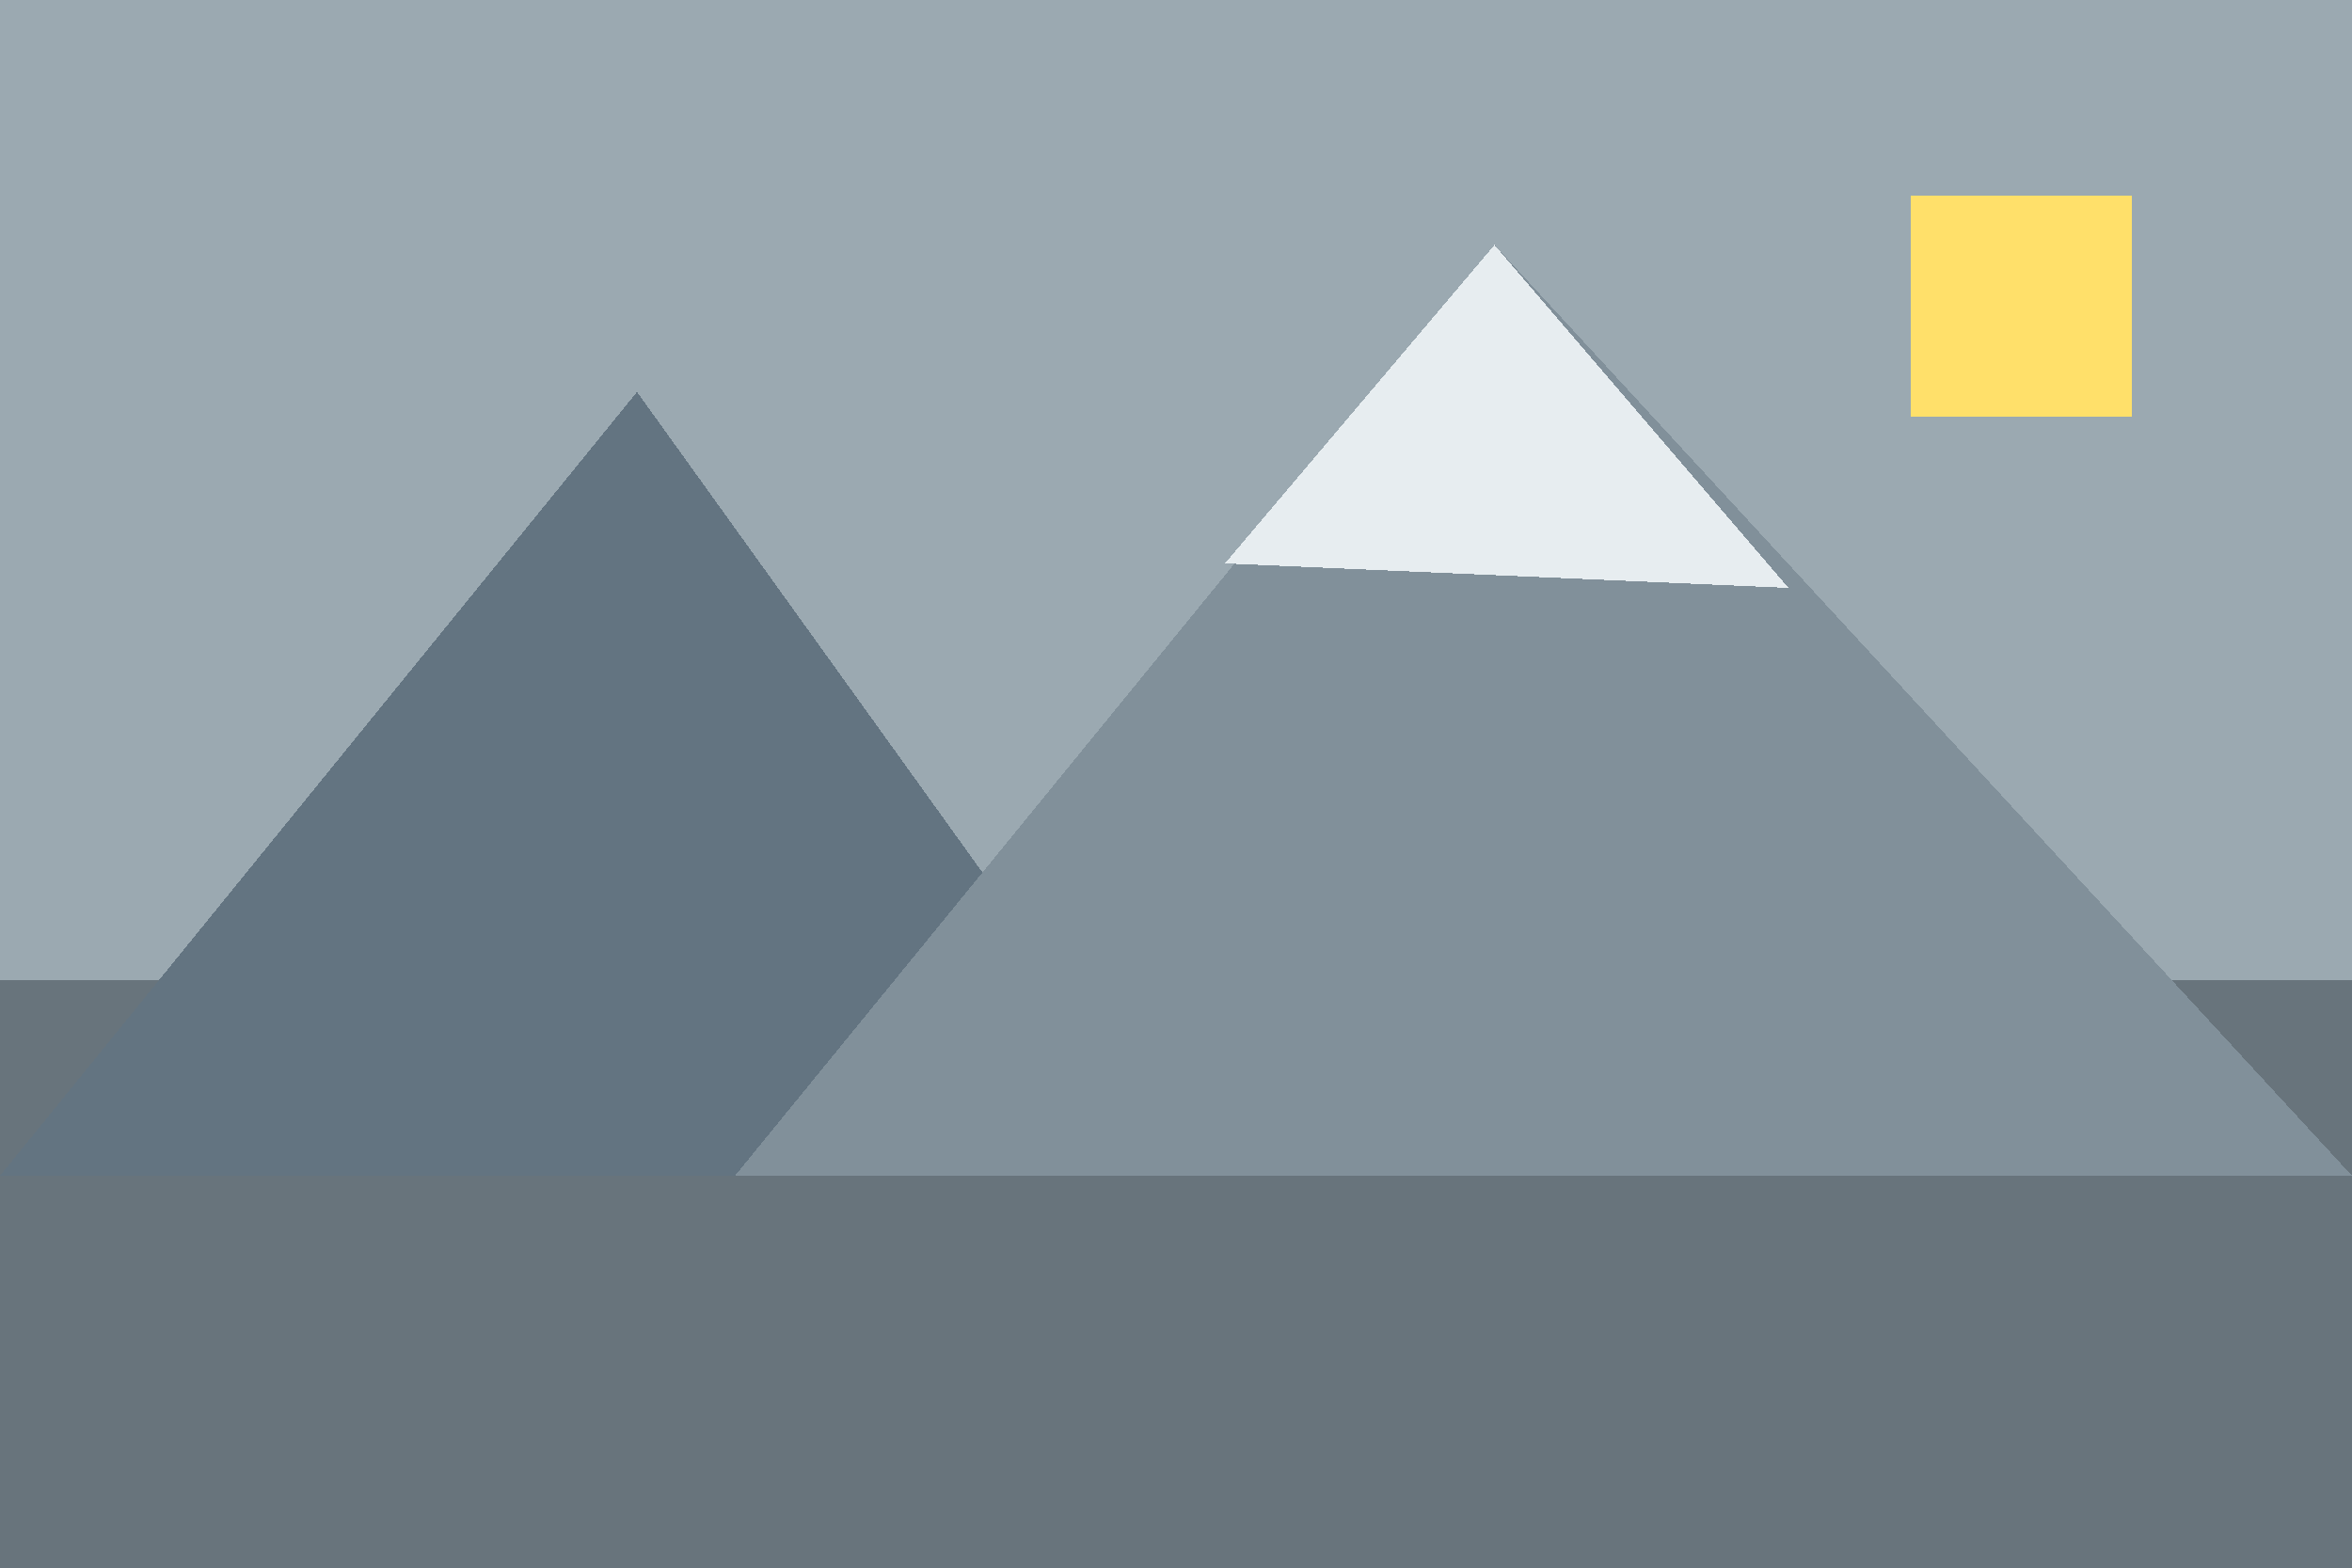
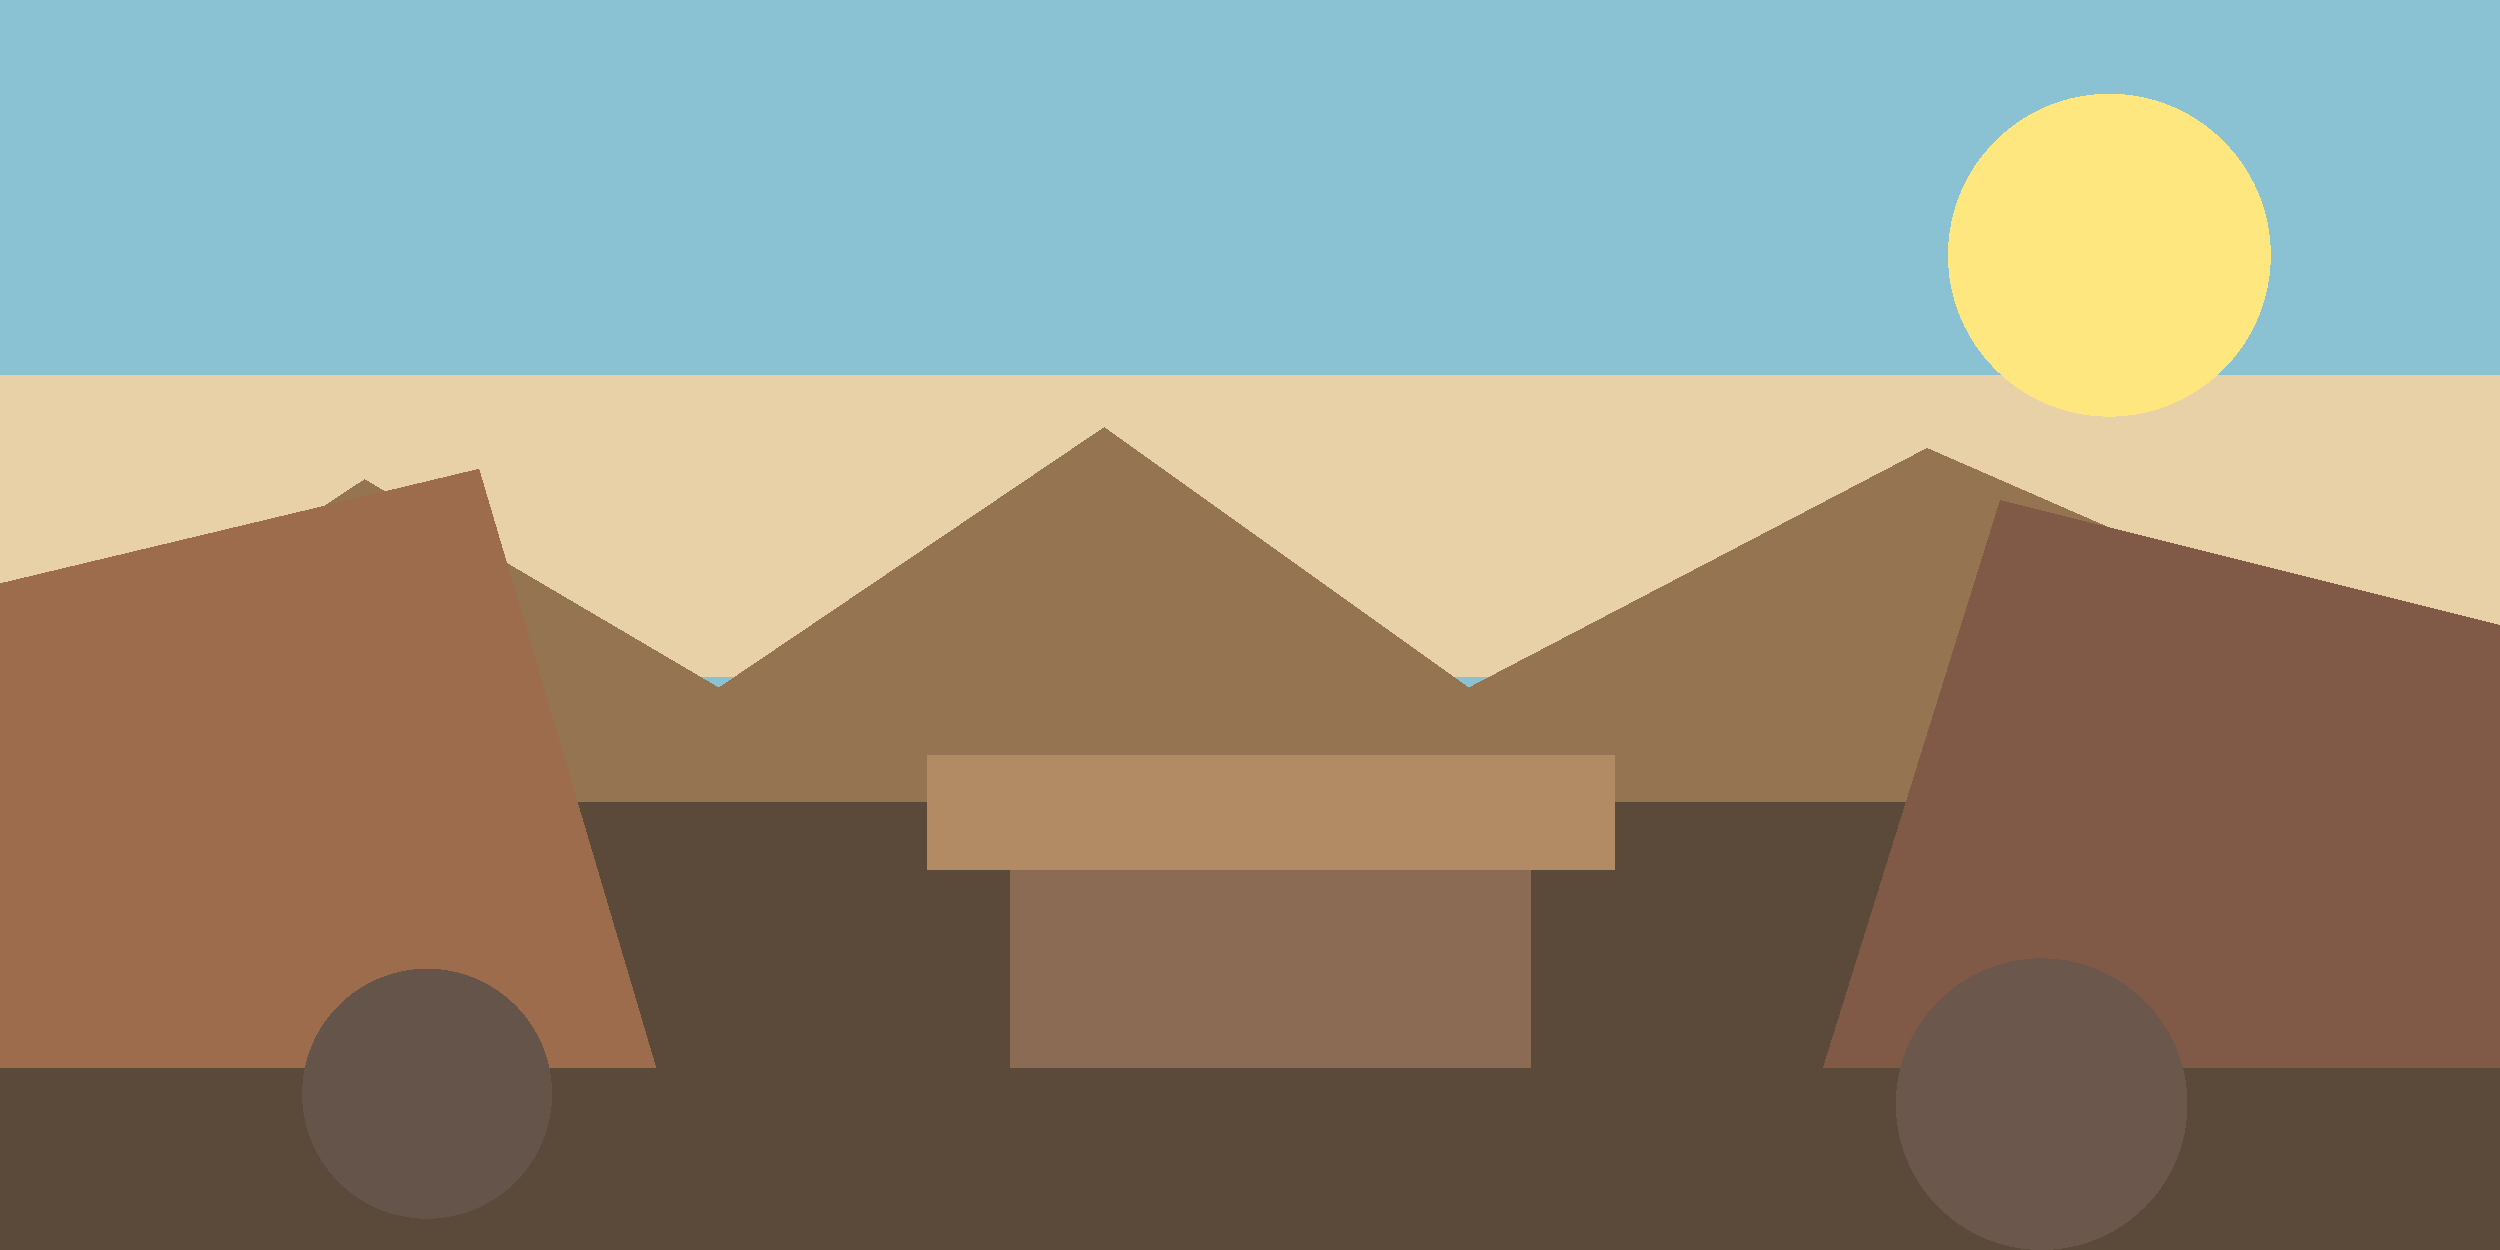
- <svg xmlns="http://www.w3.org/2000/svg" viewBox="0 0 96 64" shape-rendering="crispEdges">
-   <rect width="96" height="64" fill="#9ba9b1" />
-   <rect x="78" y="8" width="9" height="9" fill="#ffe06a" />
-   <rect y="40" width="96" height="24" fill="#68747c" />
-   <polygon points="0,48 26,16 49,48" fill="#637481" />
-   <polygon points="30,48 61,10 96,48" fill="#81909a" />
-   <polygon points="50,23 61,10 73,24" fill="#e7edf0" />
+ <svg xmlns="http://www.w3.org/2000/svg" viewBox="0 0 480 240" shape-rendering="crispEdges">
+   <rect width="480" height="240" fill="#8ac1d3" />
+   <rect y="72" width="480" height="58" fill="#e8d0a7" />
+   <circle cx="405" cy="49" r="31" fill="#ffe780" />
+   <polygon points="0,138 70,92 138,132 212,82 282,132 370,86 480,134 480,174 0,174" fill="#947451" />
+   <rect y="154" width="480" height="86" fill="#5b4939" />
+   <polygon points="0,205 0,112 92,90 126,205" fill="#9c6c4c" />
+   <polygon points="350,205 384,96 480,120 480,205" fill="#805a46" />
+   <rect x="178" y="145" width="132" height="22" fill="#b28b65" />
+   <rect x="194" y="167" width="100" height="38" fill="#8c6b54" />
+   <circle cx="82" cy="210" r="24" fill="#65544a" />
+   <circle cx="392" cy="212" r="28" fill="#6b574c" />
</svg>
